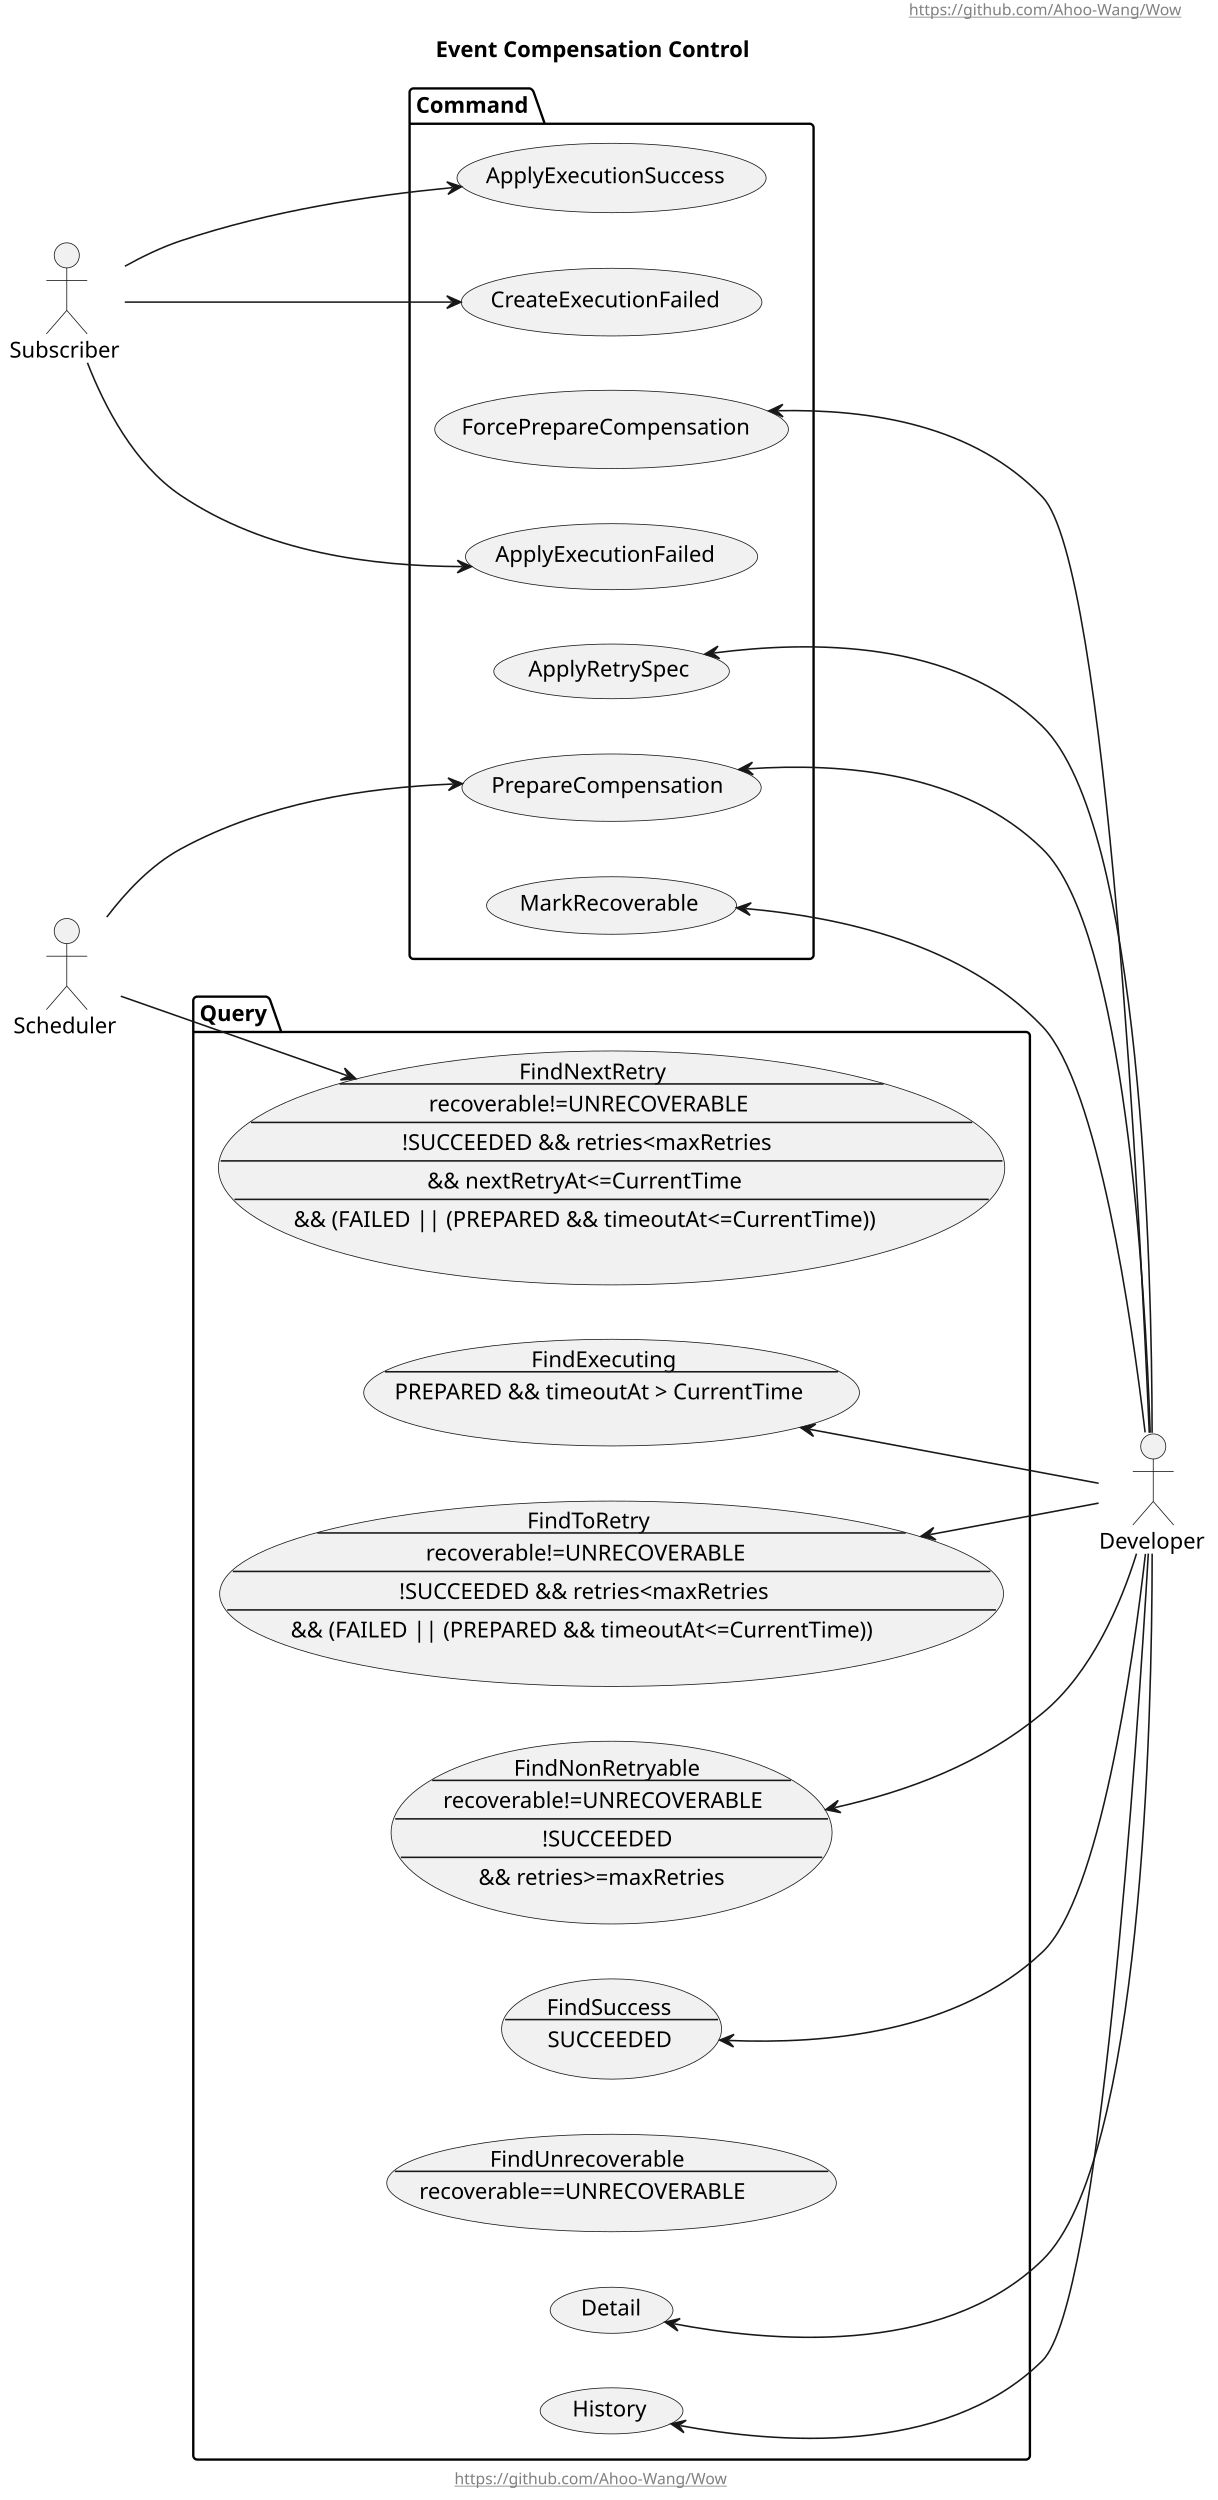
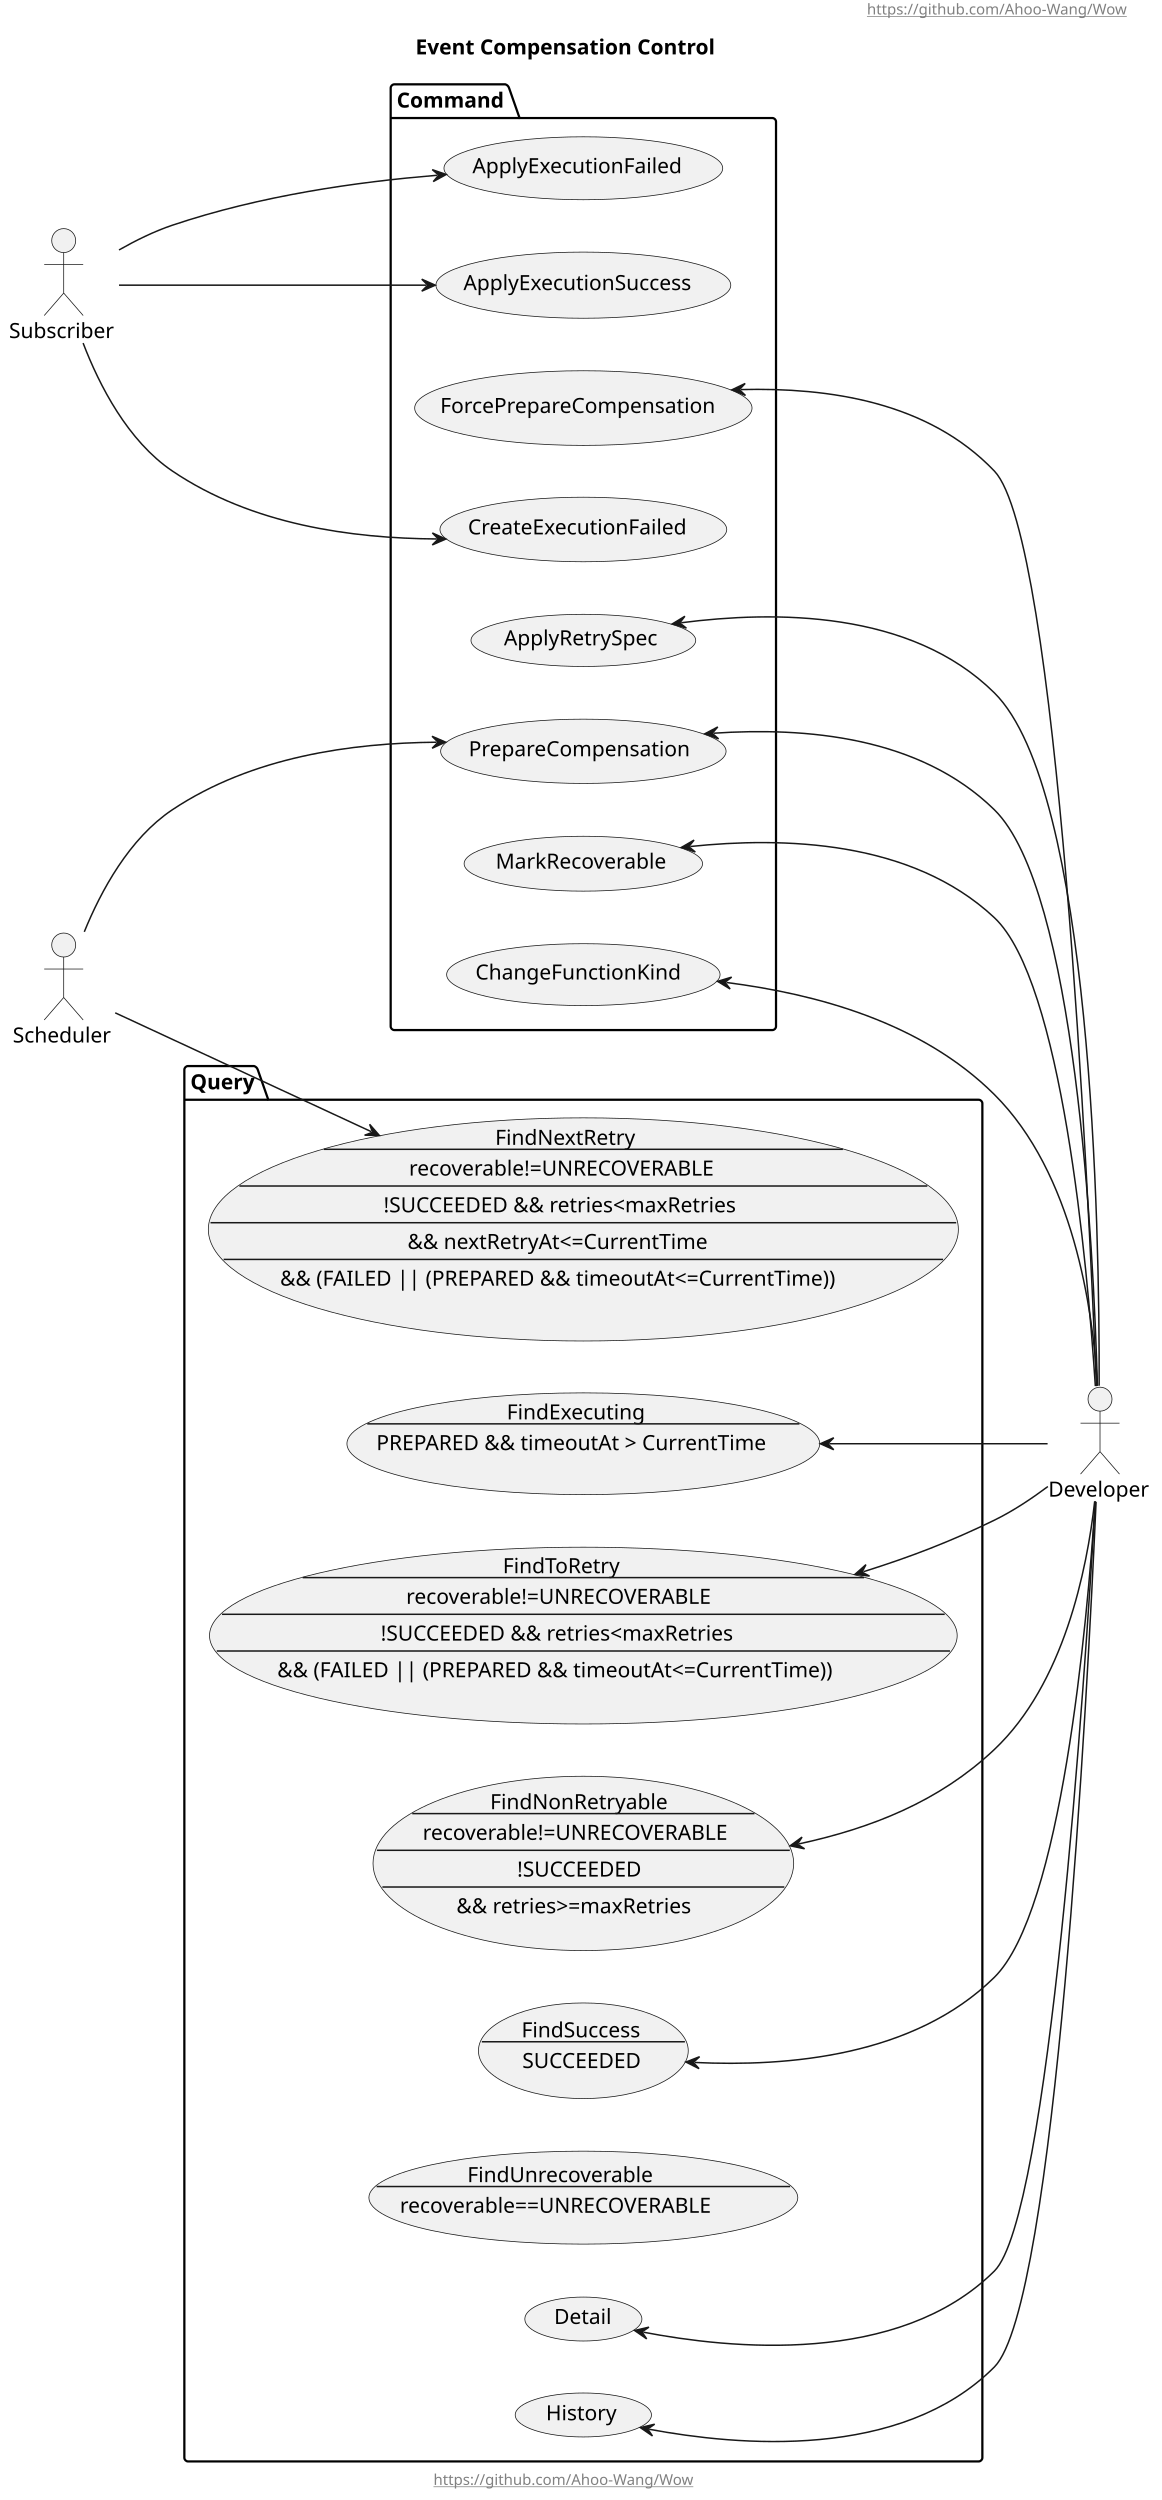
- <svg xmlns="http://www.w3.org/2000/svg" xmlns:xlink="http://www.w3.org/1999/xlink" contentStyleType="text/css" height="1591px" preserveAspectRatio="none" style="width:775px;height:1591px;background:#FFFFFF;" version="1.1" viewBox="0 0 775 1591" width="775px" zoomAndPan="magnify">
+ <svg xmlns="http://www.w3.org/2000/svg" xmlns:xlink="http://www.w3.org/1999/xlink" contentStyleType="text/css" height="1668px" preserveAspectRatio="none" style="width:775px;height:1668px;background:#FFFFFF;" version="1.1" viewBox="0 0 775 1668" width="775px" zoomAndPan="magnify">
  <defs />
  <g>
    <a href="https://github.com/Ahoo-Wang/Wow" target="_top" title="https://github.com/Ahoo-Wang/Wow" xlink:actuate="onRequest" xlink:href="https://github.com/Ahoo-Wang/Wow" xlink:show="new" xlink:title="https://github.com/Ahoo-Wang/Wow" xlink:type="simple">
      <text fill="#808080" font-family="sans-serif" font-size="10" lengthAdjust="spacing" text-decoration="underline" textLength="183" x="578.43" y="9.668">https://github.com/Ahoo-Wang/Wow
            </text>
    </a>
    <text fill="#000000" font-family="sans-serif" font-size="14" font-weight="bold" lengthAdjust="spacing" textLength="207" x="277.215" y="36.312">Event Compensation Control
        </text>
    <g id="cluster_Query">
-       <path d="M125.5,634.266 L169.5,634.266 A3.75,3.75 0 0 1 172,636.766 L179,656.754 L652.93,656.754 A2.5,2.5 0 0 1 655.43,659.254 L655.43,1562.766 A2.5,2.5 0 0 1 652.93,1565.266 L125.5,1565.266 A2.5,2.5 0 0 1 123,1562.766 L123,636.766 A2.5,2.5 0 0 1 125.5,634.266 " fill="none" style="stroke:#000000;stroke-width:1.5;" />
-       <line style="stroke:#000000;stroke-width:1.5;" x1="123" x2="179" y1="656.754" y2="656.754" />
-       <text fill="#000000" font-family="sans-serif" font-size="14" font-weight="bold" lengthAdjust="spacing" textLength="43" x="127" y="649.801">Query
+       <path d="M125.5,711.266 L169.5,711.266 A3.75,3.75 0 0 1 172,713.766 L179,733.754 L652.93,733.754 A2.5,2.5 0 0 1 655.43,736.254 L655.43,1639.766 A2.5,2.5 0 0 1 652.93,1642.266 L125.5,1642.266 A2.5,2.5 0 0 1 123,1639.766 L123,713.766 A2.5,2.5 0 0 1 125.5,711.266 " fill="none" style="stroke:#000000;stroke-width:1.5;" />
+       <line style="stroke:#000000;stroke-width:1.5;" x1="123" x2="179" y1="733.754" y2="733.754" />
+       <text fill="#000000" font-family="sans-serif" font-size="14" font-weight="bold" lengthAdjust="spacing" textLength="43" x="127" y="726.801">Query
            </text>
    </g>
    <g id="cluster_Command">
-       <path d="M263.16,56.266 L337.16,56.266 A3.75,3.75 0 0 1 339.66,58.766 L346.66,78.754 L515.26,78.754 A2.5,2.5 0 0 1 517.76,81.254 L517.76,607.766 A2.5,2.5 0 0 1 515.26,610.266 L263.16,610.266 A2.5,2.5 0 0 1 260.66,607.766 L260.66,58.766 A2.5,2.5 0 0 1 263.16,56.266 " fill="none" style="stroke:#000000;stroke-width:1.5;" />
+       <path d="M263.16,56.266 L337.16,56.266 A3.75,3.75 0 0 1 339.66,58.766 L346.66,78.754 L515.26,78.754 A2.5,2.5 0 0 1 517.76,81.254 L517.76,684.766 A2.5,2.5 0 0 1 515.26,687.266 L263.16,687.266 A2.5,2.5 0 0 1 260.66,684.766 L260.66,58.766 A2.5,2.5 0 0 1 263.16,56.266 " fill="none" style="stroke:#000000;stroke-width:1.5;" />
      <line style="stroke:#000000;stroke-width:1.5;" x1="260.66" x2="346.66" y1="78.754" y2="78.754" />
      <text fill="#000000" font-family="sans-serif" font-size="14" font-weight="bold" lengthAdjust="spacing" textLength="73" x="264.66" y="71.801">Command
            </text>
    </g>
    <g id="elem_FindNextRetry">
-       <ellipse cx="389.213" cy="743.269" fill="#F1F1F1" rx="250.213" ry="74.443" style="stroke:#181818;stroke-width:0.5;" />
-       <text fill="#000000" font-family="sans-serif" font-size="14" lengthAdjust="spacing" textLength="97" x="330.384" y="686.866">FindNextRetry
-             </text>
-       <line style="stroke:#181818;stroke-width:1.0;" x1="216.051" x2="562.376" y1="689.819" y2="689.819" />
-       <text fill="#000000" font-family="sans-serif" font-size="14" lengthAdjust="spacing" textLength="212" x="272.884" y="707.355">recoverable!=UNRECOVERABLE
-             </text>
-       <line style="stroke:#181818;stroke-width:1.0;" x1="159.711" x2="618.716" y1="714.308" y2="714.308" />
-       <text fill="#000000" font-family="sans-serif" font-size="14" lengthAdjust="spacing" textLength="246" x="255.884" y="731.843">!SUCCEEDED &amp;&amp; retries&lt;maxRetries
-             </text>
-       <line style="stroke:#181818;stroke-width:1.0;" x1="140.452" x2="637.975" y1="738.796" y2="738.796" />
-       <text fill="#000000" font-family="sans-serif" font-size="14" lengthAdjust="spacing" textLength="214" x="271.884" y="756.331">&amp;&amp; nextRetryAt&lt;=CurrentTime
-             </text>
-       <line style="stroke:#181818;stroke-width:1.0;" x1="149.214" x2="629.213" y1="763.284" y2="763.284" />
-       <text fill="#000000" font-family="sans-serif" font-size="14" lengthAdjust="spacing" textLength="384" x="186.884" y="780.819">&amp;&amp; (FAILED || (PREPARED &amp;&amp; timeoutAt&lt;=CurrentTime))
+       <ellipse cx="389.213" cy="820.269" fill="#F1F1F1" rx="250.213" ry="74.443" style="stroke:#181818;stroke-width:0.5;" />
+       <text fill="#000000" font-family="sans-serif" font-size="14" lengthAdjust="spacing" textLength="97" x="330.384" y="763.866">FindNextRetry
+             </text>
+       <line style="stroke:#181818;stroke-width:1.0;" x1="216.051" x2="562.376" y1="766.819" y2="766.819" />
+       <text fill="#000000" font-family="sans-serif" font-size="14" lengthAdjust="spacing" textLength="212" x="272.884" y="784.355">recoverable!=UNRECOVERABLE
+             </text>
+       <line style="stroke:#181818;stroke-width:1.0;" x1="159.711" x2="618.716" y1="791.308" y2="791.308" />
+       <text fill="#000000" font-family="sans-serif" font-size="14" lengthAdjust="spacing" textLength="246" x="255.884" y="808.843">!SUCCEEDED &amp;&amp; retries&lt;maxRetries
+             </text>
+       <line style="stroke:#181818;stroke-width:1.0;" x1="140.452" x2="637.975" y1="815.796" y2="815.796" />
+       <text fill="#000000" font-family="sans-serif" font-size="14" lengthAdjust="spacing" textLength="214" x="271.884" y="833.331">&amp;&amp; nextRetryAt&lt;=CurrentTime
+             </text>
+       <line style="stroke:#181818;stroke-width:1.0;" x1="149.214" x2="629.213" y1="840.284" y2="840.284" />
+       <text fill="#000000" font-family="sans-serif" font-size="14" lengthAdjust="spacing" textLength="384" x="186.884" y="857.819">&amp;&amp; (FAILED || (PREPARED &amp;&amp; timeoutAt&lt;=CurrentTime))
            </text>
    </g>
    <g id="elem_FindExecuting">
-       <ellipse cx="389.207" cy="886.261" fill="#F1F1F1" rx="157.726" ry="33.945" style="stroke:#181818;stroke-width:0.5;" />
-       <text fill="#000000" font-family="sans-serif" font-size="14" lengthAdjust="spacing" textLength="98" x="338.1" y="870.041">FindExecuting
-             </text>
-       <line style="stroke:#181818;stroke-width:1.0;" x1="245.026" x2="533.387" y1="872.994" y2="872.994" />
-       <text fill="#000000" font-family="sans-serif" font-size="14" lengthAdjust="spacing" textLength="272" x="251.1" y="890.529">PREPARED &amp;&amp; timeoutAt &gt; CurrentTime
+       <ellipse cx="389.207" cy="963.261" fill="#F1F1F1" rx="157.726" ry="33.945" style="stroke:#181818;stroke-width:0.5;" />
+       <text fill="#000000" font-family="sans-serif" font-size="14" lengthAdjust="spacing" textLength="98" x="338.1" y="947.041">FindExecuting
+             </text>
+       <line style="stroke:#181818;stroke-width:1.0;" x1="245.026" x2="533.387" y1="949.994" y2="949.994" />
+       <text fill="#000000" font-family="sans-serif" font-size="14" lengthAdjust="spacing" textLength="272" x="251.1" y="967.529">PREPARED &amp;&amp; timeoutAt &gt; CurrentTime
            </text>
    </g>
    <g id="elem_FindToRetry">
-       <ellipse cx="389.213" cy="1014.262" fill="#F1F1F1" rx="249.423" ry="58.976" style="stroke:#181818;stroke-width:0.5;" />
-       <text fill="#000000" font-family="sans-serif" font-size="14" lengthAdjust="spacing" textLength="83" x="335.486" y="972.62">FindToRetry
-             </text>
-       <line style="stroke:#181818;stroke-width:1.0;" x1="201.957" x2="576.468" y1="975.574" y2="975.574" />
-       <text fill="#000000" font-family="sans-serif" font-size="14" lengthAdjust="spacing" textLength="212" x="270.986" y="993.109">recoverable!=UNRECOVERABLE
-             </text>
-       <line style="stroke:#181818;stroke-width:1.0;" x1="148.127" x2="630.298" y1="1000.062" y2="1000.062" />
-       <text fill="#000000" font-family="sans-serif" font-size="14" lengthAdjust="spacing" textLength="246" x="253.986" y="1017.597">!SUCCEEDED &amp;&amp; retries&lt;maxRetries
-             </text>
-       <line style="stroke:#181818;stroke-width:1.0;" x1="144.615" x2="633.81" y1="1024.55" y2="1024.55" />
-       <text fill="#000000" font-family="sans-serif" font-size="14" lengthAdjust="spacing" textLength="384" x="184.986" y="1042.085">&amp;&amp; (FAILED || (PREPARED &amp;&amp; timeoutAt&lt;=CurrentTime))
+       <ellipse cx="389.213" cy="1091.262" fill="#F1F1F1" rx="249.423" ry="58.976" style="stroke:#181818;stroke-width:0.5;" />
+       <text fill="#000000" font-family="sans-serif" font-size="14" lengthAdjust="spacing" textLength="83" x="335.486" y="1049.62">FindToRetry
+             </text>
+       <line style="stroke:#181818;stroke-width:1.0;" x1="201.957" x2="576.468" y1="1052.574" y2="1052.574" />
+       <text fill="#000000" font-family="sans-serif" font-size="14" lengthAdjust="spacing" textLength="212" x="270.986" y="1070.109">recoverable!=UNRECOVERABLE
+             </text>
+       <line style="stroke:#181818;stroke-width:1.0;" x1="148.127" x2="630.298" y1="1077.062" y2="1077.062" />
+       <text fill="#000000" font-family="sans-serif" font-size="14" lengthAdjust="spacing" textLength="246" x="253.986" y="1094.597">!SUCCEEDED &amp;&amp; retries&lt;maxRetries
+             </text>
+       <line style="stroke:#181818;stroke-width:1.0;" x1="144.615" x2="633.81" y1="1101.55" y2="1101.55" />
+       <text fill="#000000" font-family="sans-serif" font-size="14" lengthAdjust="spacing" textLength="384" x="184.986" y="1119.085">&amp;&amp; (FAILED || (PREPARED &amp;&amp; timeoutAt&lt;=CurrentTime))
            </text>
    </g>
    <g id="elem_FindNonRetryable">
-       <ellipse cx="389.212" cy="1166.265" fill="#F1F1F1" rx="140.332" ry="58.149" style="stroke:#181818;stroke-width:0.5;" />
-       <text fill="#000000" font-family="sans-serif" font-size="14" lengthAdjust="spacing" textLength="122" x="327.019" y="1130.083">FindNonRetryable
-             </text>
-       <line style="stroke:#181818;stroke-width:1.0;" x1="275.049" x2="503.375" y1="1133.036" y2="1133.036" />
-       <text fill="#000000" font-family="sans-serif" font-size="14" lengthAdjust="spacing" textLength="212" x="282.019" y="1150.572">recoverable!=UNRECOVERABLE
-             </text>
-       <line style="stroke:#181818;stroke-width:1.0;" x1="251.474" x2="526.95" y1="1157.525" y2="1157.525" />
-       <text fill="#000000" font-family="sans-serif" font-size="14" lengthAdjust="spacing" textLength="86" x="345.019" y="1175.06">!SUCCEEDED
-             </text>
-       <line style="stroke:#181818;stroke-width:1.0;" x1="255.124" x2="523.3" y1="1182.013" y2="1182.013" />
-       <text fill="#000000" font-family="sans-serif" font-size="14" lengthAdjust="spacing" textLength="167" x="304.519" y="1199.548">&amp;&amp; retries&gt;=maxRetries
+       <ellipse cx="389.212" cy="1243.265" fill="#F1F1F1" rx="140.332" ry="58.149" style="stroke:#181818;stroke-width:0.5;" />
+       <text fill="#000000" font-family="sans-serif" font-size="14" lengthAdjust="spacing" textLength="122" x="327.019" y="1207.083">FindNonRetryable
+             </text>
+       <line style="stroke:#181818;stroke-width:1.0;" x1="275.049" x2="503.375" y1="1210.036" y2="1210.036" />
+       <text fill="#000000" font-family="sans-serif" font-size="14" lengthAdjust="spacing" textLength="212" x="282.019" y="1227.572">recoverable!=UNRECOVERABLE
+             </text>
+       <line style="stroke:#181818;stroke-width:1.0;" x1="251.474" x2="526.95" y1="1234.525" y2="1234.525" />
+       <text fill="#000000" font-family="sans-serif" font-size="14" lengthAdjust="spacing" textLength="86" x="345.019" y="1252.06">!SUCCEEDED
+             </text>
+       <line style="stroke:#181818;stroke-width:1.0;" x1="255.124" x2="523.3" y1="1259.013" y2="1259.013" />
+       <text fill="#000000" font-family="sans-serif" font-size="14" lengthAdjust="spacing" textLength="167" x="304.519" y="1276.548">&amp;&amp; retries&gt;=maxRetries
            </text>
    </g>
    <g id="elem_FindSuccess">
-       <ellipse cx="389.209" cy="1291.264" fill="#F1F1F1" rx="69.999" ry="31.899" style="stroke:#181818;stroke-width:0.5;" />
-       <text fill="#000000" font-family="sans-serif" font-size="14" lengthAdjust="spacing" textLength="83" x="347.959" y="1282.311">FindSuccess
-             </text>
-       <line style="stroke:#181818;stroke-width:1.0;" x1="321.459" x2="456.958" y1="1285.264" y2="1285.264" />
-       <text fill="#000000" font-family="sans-serif" font-size="14" lengthAdjust="spacing" textLength="82" x="348.459" y="1302.799">SUCCEEDED
+       <ellipse cx="389.209" cy="1368.264" fill="#F1F1F1" rx="69.999" ry="31.899" style="stroke:#181818;stroke-width:0.5;" />
+       <text fill="#000000" font-family="sans-serif" font-size="14" lengthAdjust="spacing" textLength="83" x="347.959" y="1359.311">FindSuccess
+             </text>
+       <line style="stroke:#181818;stroke-width:1.0;" x1="321.459" x2="456.958" y1="1362.264" y2="1362.264" />
+       <text fill="#000000" font-family="sans-serif" font-size="14" lengthAdjust="spacing" textLength="82" x="348.459" y="1379.799">SUCCEEDED
            </text>
    </g>
    <g id="elem_FindUnrecoverable">
-       <ellipse cx="389.207" cy="1389.263" fill="#F1F1F1" rx="143.087" ry="31.017" style="stroke:#181818;stroke-width:0.5;" />
-       <text fill="#000000" font-family="sans-serif" font-size="14" lengthAdjust="spacing" textLength="129" x="311.8" y="1378.9">FindUnrecoverable
-             </text>
-       <line style="stroke:#181818;stroke-width:1.0;" x1="251.263" x2="527.151" y1="1381.853" y2="1381.853" />
-       <text fill="#000000" font-family="sans-serif" font-size="14" lengthAdjust="spacing" textLength="219" x="266.8" y="1399.388">recoverable==UNRECOVERABLE
+       <ellipse cx="389.207" cy="1466.263" fill="#F1F1F1" rx="143.087" ry="31.017" style="stroke:#181818;stroke-width:0.5;" />
+       <text fill="#000000" font-family="sans-serif" font-size="14" lengthAdjust="spacing" textLength="129" x="311.8" y="1455.9">FindUnrecoverable
+             </text>
+       <line style="stroke:#181818;stroke-width:1.0;" x1="251.263" x2="527.151" y1="1458.853" y2="1458.853" />
+       <text fill="#000000" font-family="sans-serif" font-size="14" lengthAdjust="spacing" textLength="219" x="266.8" y="1476.388">recoverable==UNRECOVERABLE
            </text>
    </g>
    <g id="elem_Detail">
-       <ellipse cx="389.212" cy="1470.265" fill="#F1F1F1" rx="39.062" ry="14.659" style="stroke:#181818;stroke-width:0.5;" />
-       <text fill="#000000" font-family="sans-serif" font-size="14" lengthAdjust="spacing" textLength="39" x="369.712" y="1473.556">Detail
+       <ellipse cx="389.212" cy="1547.265" fill="#F1F1F1" rx="39.062" ry="14.659" style="stroke:#181818;stroke-width:0.5;" />
+       <text fill="#000000" font-family="sans-serif" font-size="14" lengthAdjust="spacing" textLength="39" x="369.712" y="1550.556">Detail
            </text>
    </g>
    <g id="elem_History">
-       <ellipse cx="389.207" cy="1534.27" fill="#F1F1F1" rx="45.447" ry="14.665" style="stroke:#181818;stroke-width:0.5;" />
-       <text fill="#000000" font-family="sans-serif" font-size="14" lengthAdjust="spacing" textLength="48" x="364.267" y="1537.82">History
+       <ellipse cx="389.207" cy="1611.27" fill="#F1F1F1" rx="45.447" ry="14.665" style="stroke:#181818;stroke-width:0.5;" />
+       <text fill="#000000" font-family="sans-serif" font-size="14" lengthAdjust="spacing" textLength="48" x="364.267" y="1614.82">History
            </text>
    </g>
    <g id="elem_CreateExecutionFailed">
-       <ellipse cx="389.212" cy="192.27" fill="#F1F1F1" rx="95.672" ry="21.535" style="stroke:#181818;stroke-width:0.5;" />
-       <text fill="#000000" font-family="sans-serif" font-size="14" lengthAdjust="spacing" textLength="154" x="312.212" y="195.561">CreateExecutionFailed
+       <ellipse cx="389.212" cy="353.27" fill="#F1F1F1" rx="95.672" ry="21.535" style="stroke:#181818;stroke-width:0.5;" />
+       <text fill="#000000" font-family="sans-serif" font-size="14" lengthAdjust="spacing" textLength="154" x="312.212" y="356.561">CreateExecutionFailed
            </text>
    </g>
    <g id="elem_PrepareCompensation">
      <ellipse cx="389.215" cy="501.271" fill="#F1F1F1" rx="95.225" ry="21.445" style="stroke:#181818;stroke-width:0.5;" />
      <text fill="#000000" font-family="sans-serif" font-size="14" lengthAdjust="spacing" textLength="153" x="312.715" y="504.562">PrepareCompensation
            </text>
    </g>
    <g id="elem_ForcePrepareCompensation">
-       <ellipse cx="389.211" cy="273.266" fill="#F1F1F1" rx="112.551" ry="24.91" style="stroke:#181818;stroke-width:0.5;" />
-       <text fill="#000000" font-family="sans-serif" font-size="14" lengthAdjust="spacing" textLength="191" x="293.711" y="276.557">ForcePrepareCompensation
+       <ellipse cx="389.211" cy="272.266" fill="#F1F1F1" rx="112.551" ry="24.91" style="stroke:#181818;stroke-width:0.5;" />
+       <text fill="#000000" font-family="sans-serif" font-size="14" lengthAdjust="spacing" textLength="191" x="293.711" y="275.557">ForcePrepareCompensation
            </text>
    </g>
    <g id="elem_ApplyExecutionFailed">
-       <ellipse cx="389.205" cy="354.265" fill="#F1F1F1" rx="92.995" ry="20.999" style="stroke:#181818;stroke-width:0.5;" />
-       <text fill="#000000" font-family="sans-serif" font-size="14" lengthAdjust="spacing" textLength="148" x="315.205" y="357.556">ApplyExecutionFailed
+       <ellipse cx="389.205" cy="112.265" fill="#F1F1F1" rx="92.995" ry="20.999" style="stroke:#181818;stroke-width:0.5;" />
+       <text fill="#000000" font-family="sans-serif" font-size="14" lengthAdjust="spacing" textLength="148" x="315.205" y="115.556">ApplyExecutionFailed
            </text>
    </g>
    <g id="elem_ApplyRetrySpec">
      <ellipse cx="389.213" cy="427.27" fill="#F1F1F1" rx="74.973" ry="17.395" style="stroke:#181818;stroke-width:0.5;" />
      <text fill="#000000" font-family="sans-serif" font-size="14" lengthAdjust="spacing" textLength="106" x="336.213" y="430.561">ApplyRetrySpec
            </text>
    </g>
    <g id="elem_ApplyExecutionSuccess">
-       <ellipse cx="389.209" cy="113.269" fill="#F1F1F1" rx="98.368" ry="22.074" style="stroke:#181818;stroke-width:0.5;" />
-       <text fill="#000000" font-family="sans-serif" font-size="14" lengthAdjust="spacing" textLength="160" x="309.209" y="116.56">ApplyExecutionSuccess
+       <ellipse cx="389.209" cy="190.269" fill="#F1F1F1" rx="98.368" ry="22.074" style="stroke:#181818;stroke-width:0.5;" />
+       <text fill="#000000" font-family="sans-serif" font-size="14" lengthAdjust="spacing" textLength="160" x="309.209" y="193.56">ApplyExecutionSuccess
            </text>
    </g>
    <g id="elem_MarkRecoverable">
      <ellipse cx="389.207" cy="576.265" fill="#F1F1F1" rx="79.547" ry="18.309" style="stroke:#181818;stroke-width:0.5;" />
      <text fill="#000000" font-family="sans-serif" font-size="14" lengthAdjust="spacing" textLength="117" x="330.707" y="579.556">MarkRecoverable
            </text>
    </g>
+     <g id="elem_ChangeFunctionKind">
+       <ellipse cx="389.212" cy="650.27" fill="#F1F1F1" rx="91.222" ry="20.644" style="stroke:#181818;stroke-width:0.5;" />
+       <text fill="#000000" font-family="sans-serif" font-size="14" lengthAdjust="spacing" textLength="144" x="317.212" y="653.561">ChangeFunctionKind
+             </text>
+     </g>
    <g id="elem_Subscriber">
-       <ellipse cx="42.5" cy="162.526" fill="#F1F1F1" rx="8" ry="8" style="stroke:#181818;stroke-width:0.5;" />
-       <path d="M42.5,170.526 L42.5,197.526 M29.5,178.526 L55.5,178.526 M42.5,197.526 L29.5,212.526 M42.5,197.526 L55.5,212.526 " fill="none" style="stroke:#181818;stroke-width:0.5;" />
-       <text fill="#000000" font-family="sans-serif" font-size="14" lengthAdjust="spacing" textLength="73" x="6" y="227.561">Subscriber
+       <ellipse cx="42.5" cy="160.526" fill="#F1F1F1" rx="8" ry="8" style="stroke:#181818;stroke-width:0.5;" />
+       <path d="M42.5,168.526 L42.5,195.526 M29.5,176.526 L55.5,176.526 M42.5,195.526 L29.5,210.526 M42.5,195.526 L55.5,210.526 " fill="none" style="stroke:#181818;stroke-width:0.5;" />
+       <text fill="#000000" font-family="sans-serif" font-size="14" lengthAdjust="spacing" textLength="73" x="6" y="225.561">Subscriber
            </text>
    </g>
    <g id="elem_Scheduler">
-       <ellipse cx="42.5" cy="592.526" fill="#F1F1F1" rx="8" ry="8" style="stroke:#181818;stroke-width:0.5;" />
-       <path d="M42.5,600.526 L42.5,627.526 M29.5,608.526 L55.5,608.526 M42.5,627.526 L29.5,642.526 M42.5,627.526 L55.5,642.526 " fill="none" style="stroke:#181818;stroke-width:0.5;" />
-       <text fill="#000000" font-family="sans-serif" font-size="14" lengthAdjust="spacing" textLength="68" x="8.5" y="657.561">Scheduler
+       <ellipse cx="42.5" cy="630.526" fill="#F1F1F1" rx="8" ry="8" style="stroke:#181818;stroke-width:0.5;" />
+       <path d="M42.5,638.526 L42.5,665.526 M29.5,646.526 L55.5,646.526 M42.5,665.526 L29.5,680.526 M42.5,665.526 L55.5,680.526 " fill="none" style="stroke:#181818;stroke-width:0.5;" />
+       <text fill="#000000" font-family="sans-serif" font-size="14" lengthAdjust="spacing" textLength="68" x="8.5" y="695.561">Scheduler
            </text>
    </g>
    <g id="elem_Developer">
-       <ellipse cx="733.93" cy="920.526" fill="#F1F1F1" rx="8" ry="8" style="stroke:#181818;stroke-width:0.5;" />
-       <path d="M733.93,928.526 L733.93,955.526 M720.93,936.526 L746.93,936.526 M733.93,955.526 L720.93,970.526 M733.93,955.526 L746.93,970.526 " fill="none" style="stroke:#181818;stroke-width:0.5;" />
-       <text fill="#000000" font-family="sans-serif" font-size="14" lengthAdjust="spacing" textLength="69" x="699.43" y="985.561">Developer
+       <ellipse cx="733.93" cy="933.526" fill="#F1F1F1" rx="8" ry="8" style="stroke:#181818;stroke-width:0.5;" />
+       <path d="M733.93,941.526 L733.93,968.526 M720.93,949.526 L746.93,949.526 M733.93,968.526 L720.93,983.526 M733.93,968.526 L746.93,983.526 " fill="none" style="stroke:#181818;stroke-width:0.5;" />
+       <text fill="#000000" font-family="sans-serif" font-size="14" lengthAdjust="spacing" textLength="69" x="699.43" y="998.561">Developer
            </text>
    </g>
    <g id="link_Subscriber_CreateExecutionFailed">
-       <path d="M79.41,192.266 C129.6,192.266 216.49,192.266 287.33,192.266 " fill="none" id="Subscriber-to-CreateExecutionFailed" style="stroke:#181818;stroke-width:1.0;" />
-       <polygon fill="#181818" points="293.33,192.266,284.33,188.266,288.33,192.266,284.33,196.266,293.33,192.266" style="stroke:#181818;stroke-width:1.0;" />
+       <path d="M55.45,228.896 C66.31,257.236 85.26,294.146 115,314.266 C168.18,350.236 234.54,359.192 291.44,359.602 " fill="none" id="Subscriber-to-CreateExecutionFailed" style="stroke:#181818;stroke-width:1.0;" />
+       <polygon fill="#181818" points="297.44,359.646,288.469,355.581,292.44,359.61,288.411,363.581,297.44,359.646" style="stroke:#181818;stroke-width:1.0;" />
    </g>
    <g id="link_Subscriber_ApplyExecutionFailed">
-       <path d="M55.65,230.876 C66.57,258.956 85.5,295.386 115,315.266 C169.04,351.686 236.77,360.397 294.02,360.577 " fill="none" id="Subscriber-to-ApplyExecutionFailed" style="stroke:#181818;stroke-width:1.0;" />
-       <polygon fill="#181818" points="300.02,360.596,291.033,356.567,295.02,360.58,291.007,364.567,300.02,360.596" style="stroke:#181818;stroke-width:1.0;" />
+       <path d="M79.4,166.766 C90.43,160.496 102.87,154.346 115,150.266 C174.01,130.436 237.571,121.446 291.721,116.916 " fill="none" id="Subscriber-to-ApplyExecutionFailed" style="stroke:#181818;stroke-width:1.0;" />
+       <polygon fill="#181818" points="297.7,116.416,288.398,113.18,292.717,116.832,289.065,121.152,297.7,116.416" style="stroke:#181818;stroke-width:1.0;" />
    </g>
    <g id="link_Subscriber_ApplyExecutionSuccess">
-       <path d="M79.48,169.426 C90.51,163.316 102.93,157.296 115,153.266 C172.63,134.016 234.198,124.605 287.708,119.415 " fill="none" id="Subscriber-to-ApplyExecutionSuccess" style="stroke:#181818;stroke-width:1.0;" />
-       <polygon fill="#181818" points="293.68,118.836,284.336,115.723,288.703,119.318,285.108,123.686,293.68,118.836" style="stroke:#181818;stroke-width:1.0;" />
+       <path d="M79.41,190.266 C128.91,190.266 213.94,190.266 284.39,190.266 " fill="none" id="Subscriber-to-ApplyExecutionSuccess" style="stroke:#181818;stroke-width:1.0;" />
+       <polygon fill="#181818" points="290.39,190.266,281.39,186.266,285.39,190.266,281.39,194.266,290.39,190.266" style="stroke:#181818;stroke-width:1.0;" />
    </g>
    <g id="link_Scheduler_FindNextRetry">
-       <path d="M76.87,633.976 C112.01,646.316 164.318,664.679 220.778,684.489 " fill="none" id="Scheduler-to-FindNextRetry" style="stroke:#181818;stroke-width:1.0;" />
-       <polygon fill="#181818" points="226.44,686.476,219.272,679.721,221.722,684.82,216.623,687.27,226.44,686.476" style="stroke:#181818;stroke-width:1.0;" />
+       <path d="M76.87,675.756 C117.59,694.656 183.508,725.249 247.658,755.029 " fill="none" id="Scheduler-to-FindNextRetry" style="stroke:#181818;stroke-width:1.0;" />
+       <polygon fill="#181818" points="253.1,757.556,246.621,750.138,248.565,755.45,243.252,757.394,253.1,757.556" style="stroke:#181818;stroke-width:1.0;" />
    </g>
    <g id="link_Scheduler_PrepareCompensation">
-       <path d="M67.95,583.626 C80.12,567.626 96.25,550.456 115,540.266 C169.62,510.586 233.065,501.222 288.265,498.952 " fill="none" id="Scheduler-to-PrepareCompensation" style="stroke:#181818;stroke-width:1.0;" />
-       <polygon fill="#181818" points="294.26,498.706,285.103,495.079,289.264,498.911,285.432,503.072,294.26,498.706" style="stroke:#181818;stroke-width:1.0;" />
+       <path d="M56.24,621.716 C67.34,594.436 86.24,559.426 115,540.266 C168.34,504.736 234.52,495.743 291.29,495.203 " fill="none" id="Scheduler-to-PrepareCompensation" style="stroke:#181818;stroke-width:1.0;" />
+       <polygon fill="#181818" points="297.29,495.146,288.252,491.231,292.29,495.193,288.329,499.231,297.29,495.146" style="stroke:#181818;stroke-width:1.0;" />
    </g>
    <g id="link_FindToRetry_Developer">
-       <path d="M591.988,976.584 C635.778,968.404 671.48,961.746 699.15,956.576 " fill="none" id="FindToRetry-backto-Developer" style="stroke:#181818;stroke-width:1.0;" />
-       <polygon fill="#181818" points="586.09,977.686,595.672,979.965,591.005,976.768,594.202,972.101,586.09,977.686" style="stroke:#181818;stroke-width:1.0;" />
+       <path d="M576.094,1048.638 C607.844,1038.668 634.31,1028.476 663.43,1014.266 C675.8,1008.226 688.26,999.946 699.14,991.806 " fill="none" id="FindToRetry-backto-Developer" style="stroke:#181818;stroke-width:1.0;" />
+       <polygon fill="#181818" points="570.37,1050.436,580.155,1051.556,575.14,1048.938,577.758,1043.923,570.37,1050.436" style="stroke:#181818;stroke-width:1.0;" />
    </g>
    <g id="link_FindExecuting_Developer">
-       <path d="M515.498,909.657 C582.528,922.177 655.38,935.786 699.18,943.966 " fill="none" id="FindExecuting-backto-Developer" style="stroke:#181818;stroke-width:1.0;" />
-       <polygon fill="#181818" points="509.6,908.556,517.713,914.14,514.515,909.474,519.181,906.276,509.6,908.556" style="stroke:#181818;stroke-width:1.0;" />
+       <path d="M553.28,963.266 C610.16,963.266 663.16,963.266 698.96,963.266 " fill="none" id="FindExecuting-backto-Developer" style="stroke:#181818;stroke-width:1.0;" />
+       <polygon fill="#181818" points="547.28,963.266,556.28,967.266,552.28,963.266,556.28,959.266,547.28,963.266" style="stroke:#181818;stroke-width:1.0;" />
    </g>
    <g id="link_PrepareCompensation_Developer">
-       <path d="M476.117,489.269 C537.207,485.219 613.23,491.366 663.43,540.266 C715.98,591.466 728.89,819.806 731.98,911.736 " fill="none" id="PrepareCompensation-backto-Developer" style="stroke:#181818;stroke-width:1.0;" />
-       <polygon fill="#181818" points="470.13,489.666,479.375,493.062,475.119,489.335,478.846,485.079,470.13,489.666" style="stroke:#181818;stroke-width:1.0;" />
+       <path d="M476.187,489.195 C537.317,485.105 613.36,491.236 663.43,540.266 C717.67,593.376 729.59,830.446 732.2,924.576 " fill="none" id="PrepareCompensation-backto-Developer" style="stroke:#181818;stroke-width:1.0;" />
+       <polygon fill="#181818" points="470.2,489.596,479.447,492.986,475.189,489.262,478.913,485.004,470.2,489.596" style="stroke:#181818;stroke-width:1.0;" />
    </g>
    <g id="link_ForcePrepareCompensation_Developer">
-       <path d="M495.289,261.373 C554.129,260.262 619.59,270.326 663.43,316.266 C704.7,359.526 725.8,781.136 731.39,911.836 " fill="none" id="ForcePrepareCompensation-backto-Developer" style="stroke:#181818;stroke-width:1.0;" />
-       <polygon fill="#181818" points="489.29,261.486,498.364,265.315,494.289,261.391,498.213,257.317,489.29,261.486" style="stroke:#181818;stroke-width:1.0;" />
+       <path d="M494.288,259.923 C553.318,258.423 619.34,268.106 663.43,314.266 C705.79,358.616 726.21,792.126 731.5,924.846 " fill="none" id="ForcePrepareCompensation-backto-Developer" style="stroke:#181818;stroke-width:1.0;" />
+       <polygon fill="#181818" points="488.29,260.076,497.389,263.846,493.288,259.949,497.185,255.848,488.29,260.076" style="stroke:#181818;stroke-width:1.0;" />
    </g>
    <g id="link_MarkRecoverable_Developer">
-       <path d="M474.747,578.255 C536.127,583.695 613.19,600.726 663.43,653.266 C698.7,690.156 720.25,839.866 728.75,911.586 " fill="none" id="MarkRecoverable-backto-Developer" style="stroke:#181818;stroke-width:1.0;" />
-       <polygon fill="#181818" points="468.77,577.726,477.382,582.505,473.75,578.167,478.088,574.536,468.77,577.726" style="stroke:#181818;stroke-width:1.0;" />
+       <path d="M460.517,564.791 C522.237,558.331 608.02,560.316 663.43,612.266 C708.46,654.486 725.46,842.716 730.81,924.786 " fill="none" id="MarkRecoverable-backto-Developer" style="stroke:#181818;stroke-width:1.0;" />
+       <polygon fill="#181818" points="454.55,565.416,463.918,568.457,459.523,564.895,463.085,560.5,454.55,565.416" style="stroke:#181818;stroke-width:1.0;" />
+     </g>
+     <g id="link_ChangeFunctionKind_Developer">
+       <path d="M484.692,655.517 C544.312,663.147 614.73,681.806 663.43,730.266 C716.09,782.666 729.19,873.146 732.24,924.576 " fill="none" id="ChangeFunctionKind-backto-Developer" style="stroke:#181818;stroke-width:1.0;" />
+       <polygon fill="#181818" points="478.74,654.756,487.159,659.866,483.7,655.39,488.175,651.931,478.74,654.756" style="stroke:#181818;stroke-width:1.0;" />
    </g>
    <g id="link_ApplyRetrySpec_Developer">
-       <path d="M454.461,415.55 C516.521,407.57 607.41,407.036 663.43,462.266 C726.8,524.756 733.07,807.856 733.2,911.826 " fill="none" id="ApplyRetrySpec-backto-Developer" style="stroke:#181818;stroke-width:1.0;" />
-       <polygon fill="#181818" points="448.51,416.316,457.947,419.135,453.469,415.678,456.926,411.2,448.51,416.316" style="stroke:#181818;stroke-width:1.0;" />
+       <path d="M454.491,415.507 C516.601,407.487 607.51,406.936 663.43,462.266 C728.5,526.656 733.67,818.496 733.36,924.576 " fill="none" id="ApplyRetrySpec-backto-Developer" style="stroke:#181818;stroke-width:1.0;" />
+       <polygon fill="#181818" points="448.54,416.276,457.978,419.09,453.499,415.635,456.954,411.156,448.54,416.276" style="stroke:#181818;stroke-width:1.0;" />
    </g>
    <g id="link_FindNonRetryable_Developer">
-       <path d="M531.354,1150.339 C579.084,1139.599 624.62,1122.336 663.43,1090.266 C694.91,1064.246 713.39,1020.436 723.28,988.746 " fill="none" id="FindNonRetryable-backto-Developer" style="stroke:#181818;stroke-width:1.0;" />
-       <polygon fill="#181818" points="525.5,1151.656,535.159,1153.582,530.378,1150.558,533.402,1145.777,525.5,1151.656" style="stroke:#181818;stroke-width:1.0;" />
+       <path d="M533.044,1230.248 C581.245,1219.828 626.65,1202.006 663.43,1167.266 C709.8,1123.466 725.23,1047.516 730.37,1001.676 " fill="none" id="FindNonRetryable-backto-Developer" style="stroke:#181818;stroke-width:1.0;" />
+       <polygon fill="#181818" points="527.18,1231.516,536.822,1233.524,532.067,1230.459,535.132,1225.704,527.18,1231.516" style="stroke:#181818;stroke-width:1.0;" />
    </g>
    <g id="link_FindSuccess_Developer">
-       <path d="M463.995,1298.565 C525.575,1301.025 608.88,1293.826 663.43,1242.266 C699.88,1207.806 720.81,1060.066 728.95,988.896 " fill="none" id="FindSuccess-backto-Developer" style="stroke:#181818;stroke-width:1.0;" />
-       <polygon fill="#181818" points="458,1298.326,466.833,1302.682,462.996,1298.525,467.152,1294.688,458,1298.326" style="stroke:#181818;stroke-width:1.0;" />
+       <path d="M463.593,1376.078 C525.543,1378.998 609.69,1372.186 663.43,1319.266 C708.07,1275.306 725.3,1084.566 730.76,1001.816 " fill="none" id="FindSuccess-backto-Developer" style="stroke:#181818;stroke-width:1.0;" />
+       <polygon fill="#181818" points="457.6,1375.796,466.402,1380.215,462.594,1376.031,466.778,1372.224,457.6,1375.796" style="stroke:#181818;stroke-width:1.0;" />
    </g>
    <g id="link_Detail_Developer">
-       <path d="M429.175,1478.906 C486.584,1489.816 598.81,1501.296 663.43,1438.266 C727.14,1376.116 733.2,1092.806 733.23,988.746 " fill="none" id="Detail-backto-Developer" style="stroke:#181818;stroke-width:1.0;" />
-       <polygon fill="#181818" points="423.28,1477.786,431.375,1483.396,428.192,1478.719,432.868,1475.536,423.28,1477.786" style="stroke:#181818;stroke-width:1.0;" />
+       <path d="M429.282,1556.029 C486.852,1567.099 599.33,1578.816 663.43,1515.266 C699.95,1479.056 723.81,1120.966 730.79,1001.686 " fill="none" id="Detail-backto-Developer" style="stroke:#181818;stroke-width:1.0;" />
+       <polygon fill="#181818" points="423.39,1554.896,431.473,1560.523,428.3,1555.84,432.983,1552.667,423.39,1554.896" style="stroke:#181818;stroke-width:1.0;" />
    </g>
    <g id="link_History_Developer">
-       <path d="M433.02,1543.687 C491.84,1554.567 600.68,1564.466 663.43,1502.266 C699.95,1466.056 723.81,1107.966 730.79,988.686 " fill="none" id="History-backto-Developer" style="stroke:#181818;stroke-width:1.0;" />
-       <polygon fill="#181818" points="427.12,1542.596,435.242,1548.166,432.037,1543.505,436.697,1540.299,427.12,1542.596" style="stroke:#181818;stroke-width:1.0;" />
+       <path d="M433.118,1620.797 C492.068,1631.807 601.09,1641.876 663.43,1579.266 C704.29,1538.226 725.57,1130.706 731.31,1002.006 " fill="none" id="History-backto-Developer" style="stroke:#181818;stroke-width:1.0;" />
+       <polygon fill="#181818" points="427.22,1619.696,435.333,1625.28,432.135,1620.614,436.801,1617.416,427.22,1619.696" style="stroke:#181818;stroke-width:1.0;" />
    </g>
    <a href="https://github.com/Ahoo-Wang/Wow" target="_top" title="https://github.com/Ahoo-Wang/Wow" xlink:actuate="onRequest" xlink:href="https://github.com/Ahoo-Wang/Wow" xlink:show="new" xlink:title="https://github.com/Ahoo-Wang/Wow" xlink:type="simple">
-       <text fill="#808080" font-family="sans-serif" font-size="10" lengthAdjust="spacing" text-decoration="underline" textLength="183" x="289.215" y="1580.934">
+       <text fill="#808080" font-family="sans-serif" font-size="10" lengthAdjust="spacing" text-decoration="underline" textLength="183" x="289.215" y="1657.934">
                https://github.com/Ahoo-Wang/Wow
            </text>
    </a>
  </g>
</svg>
